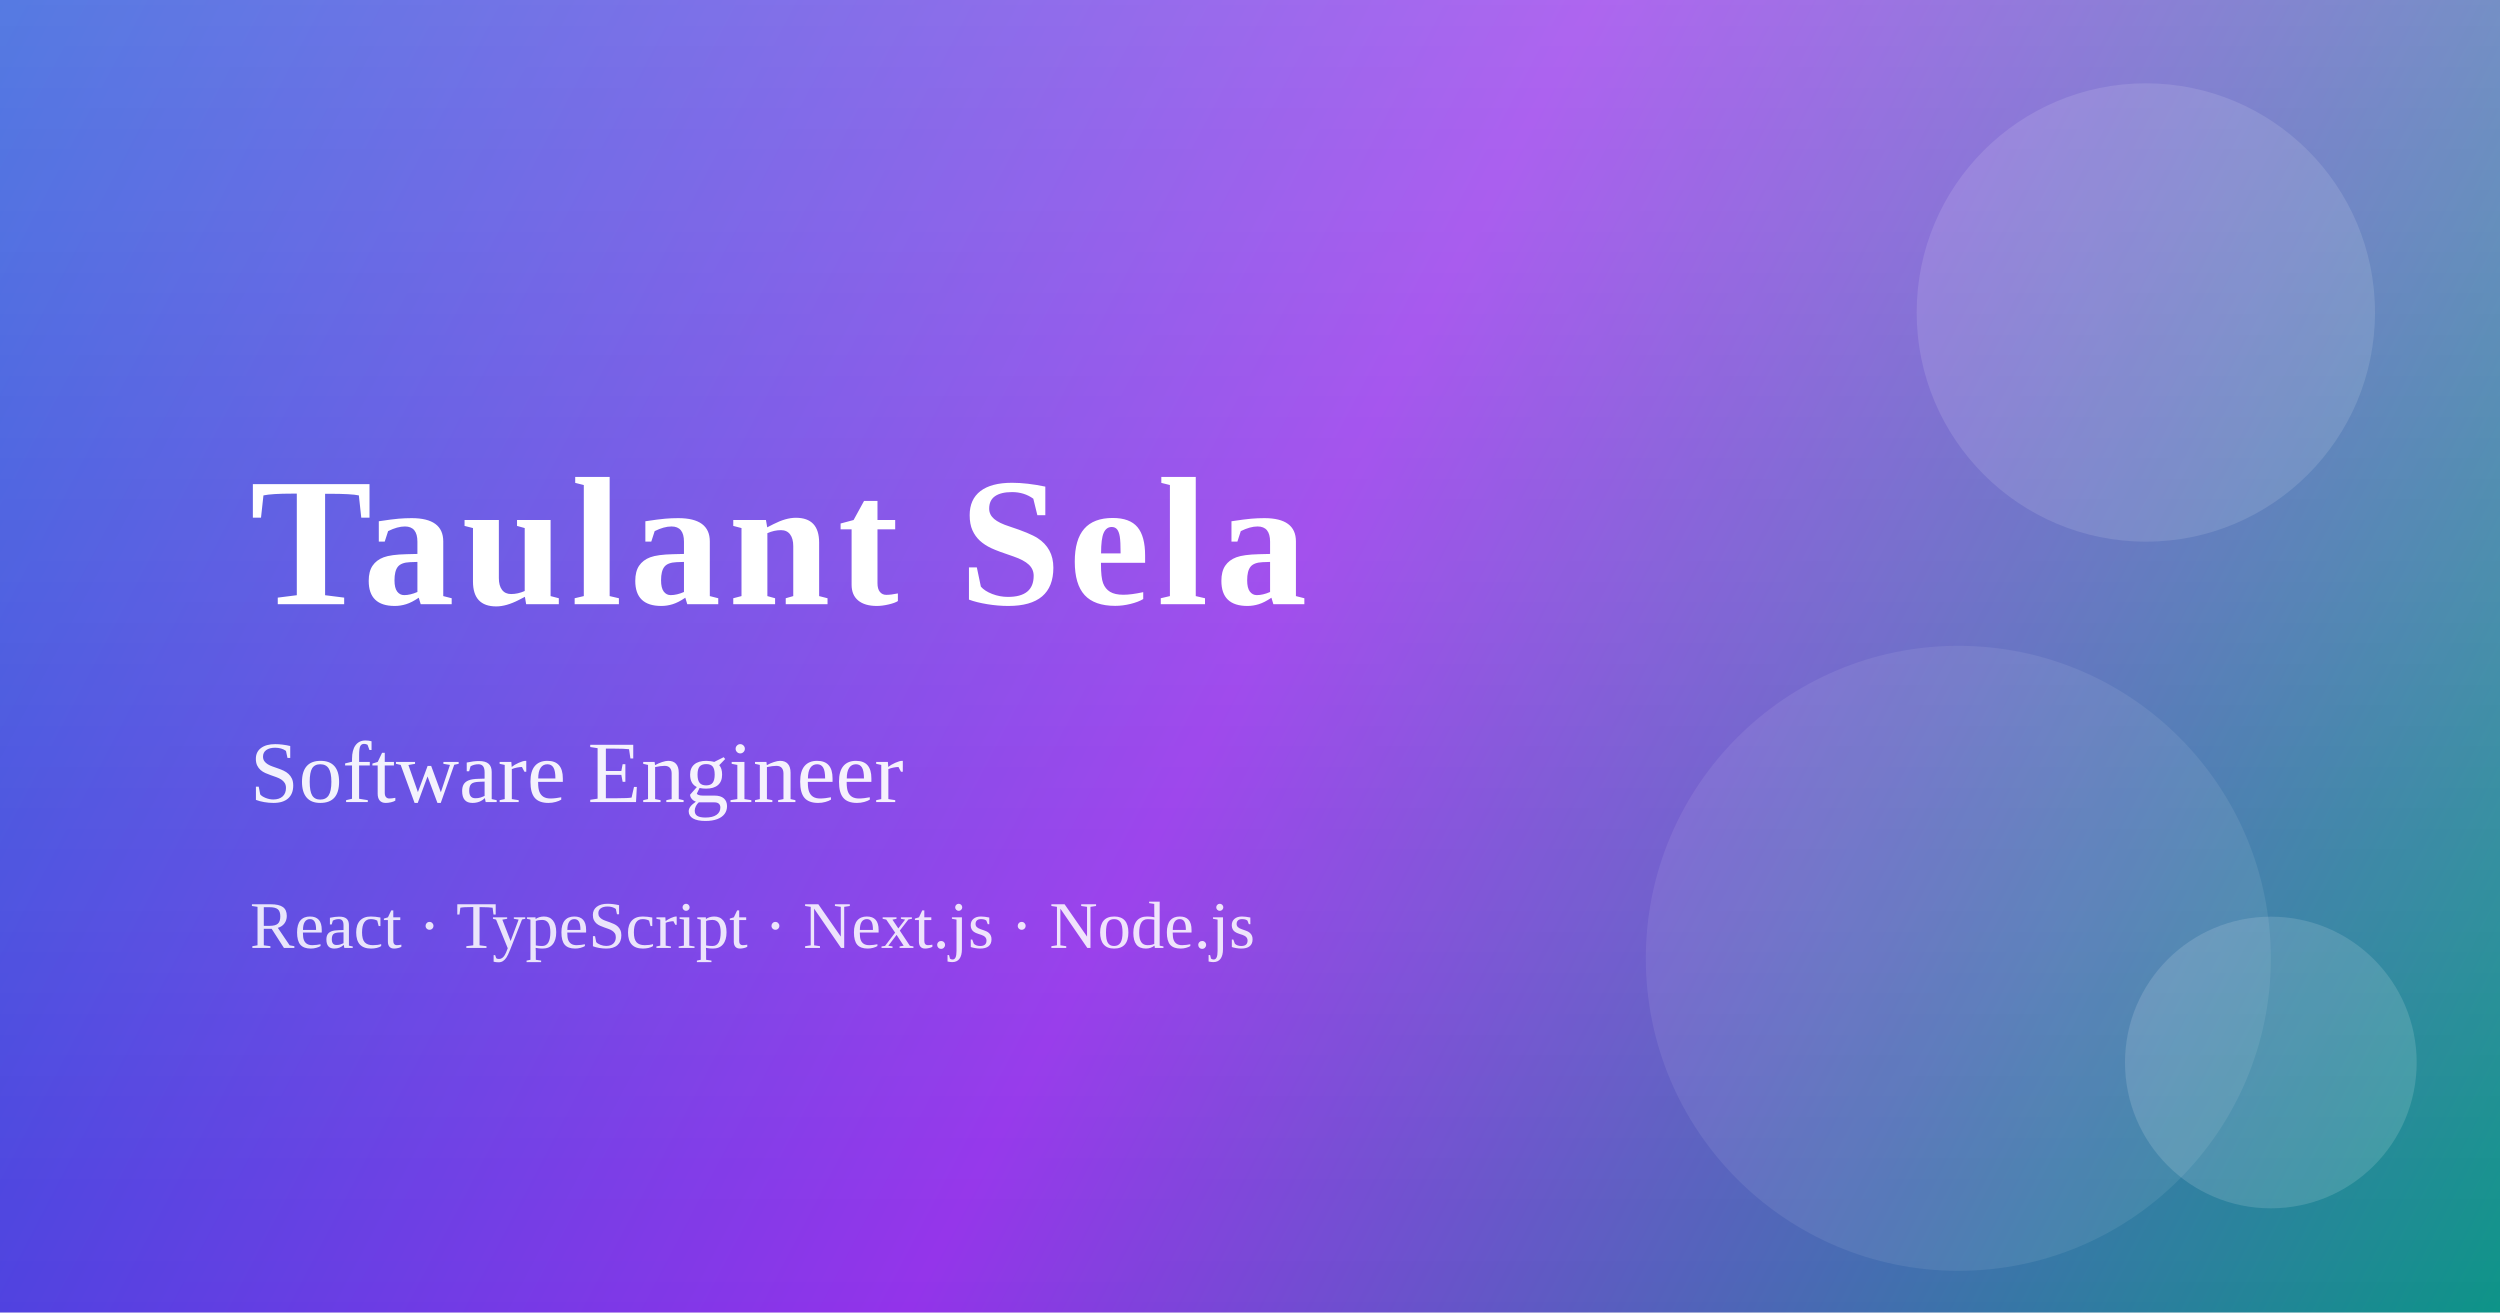
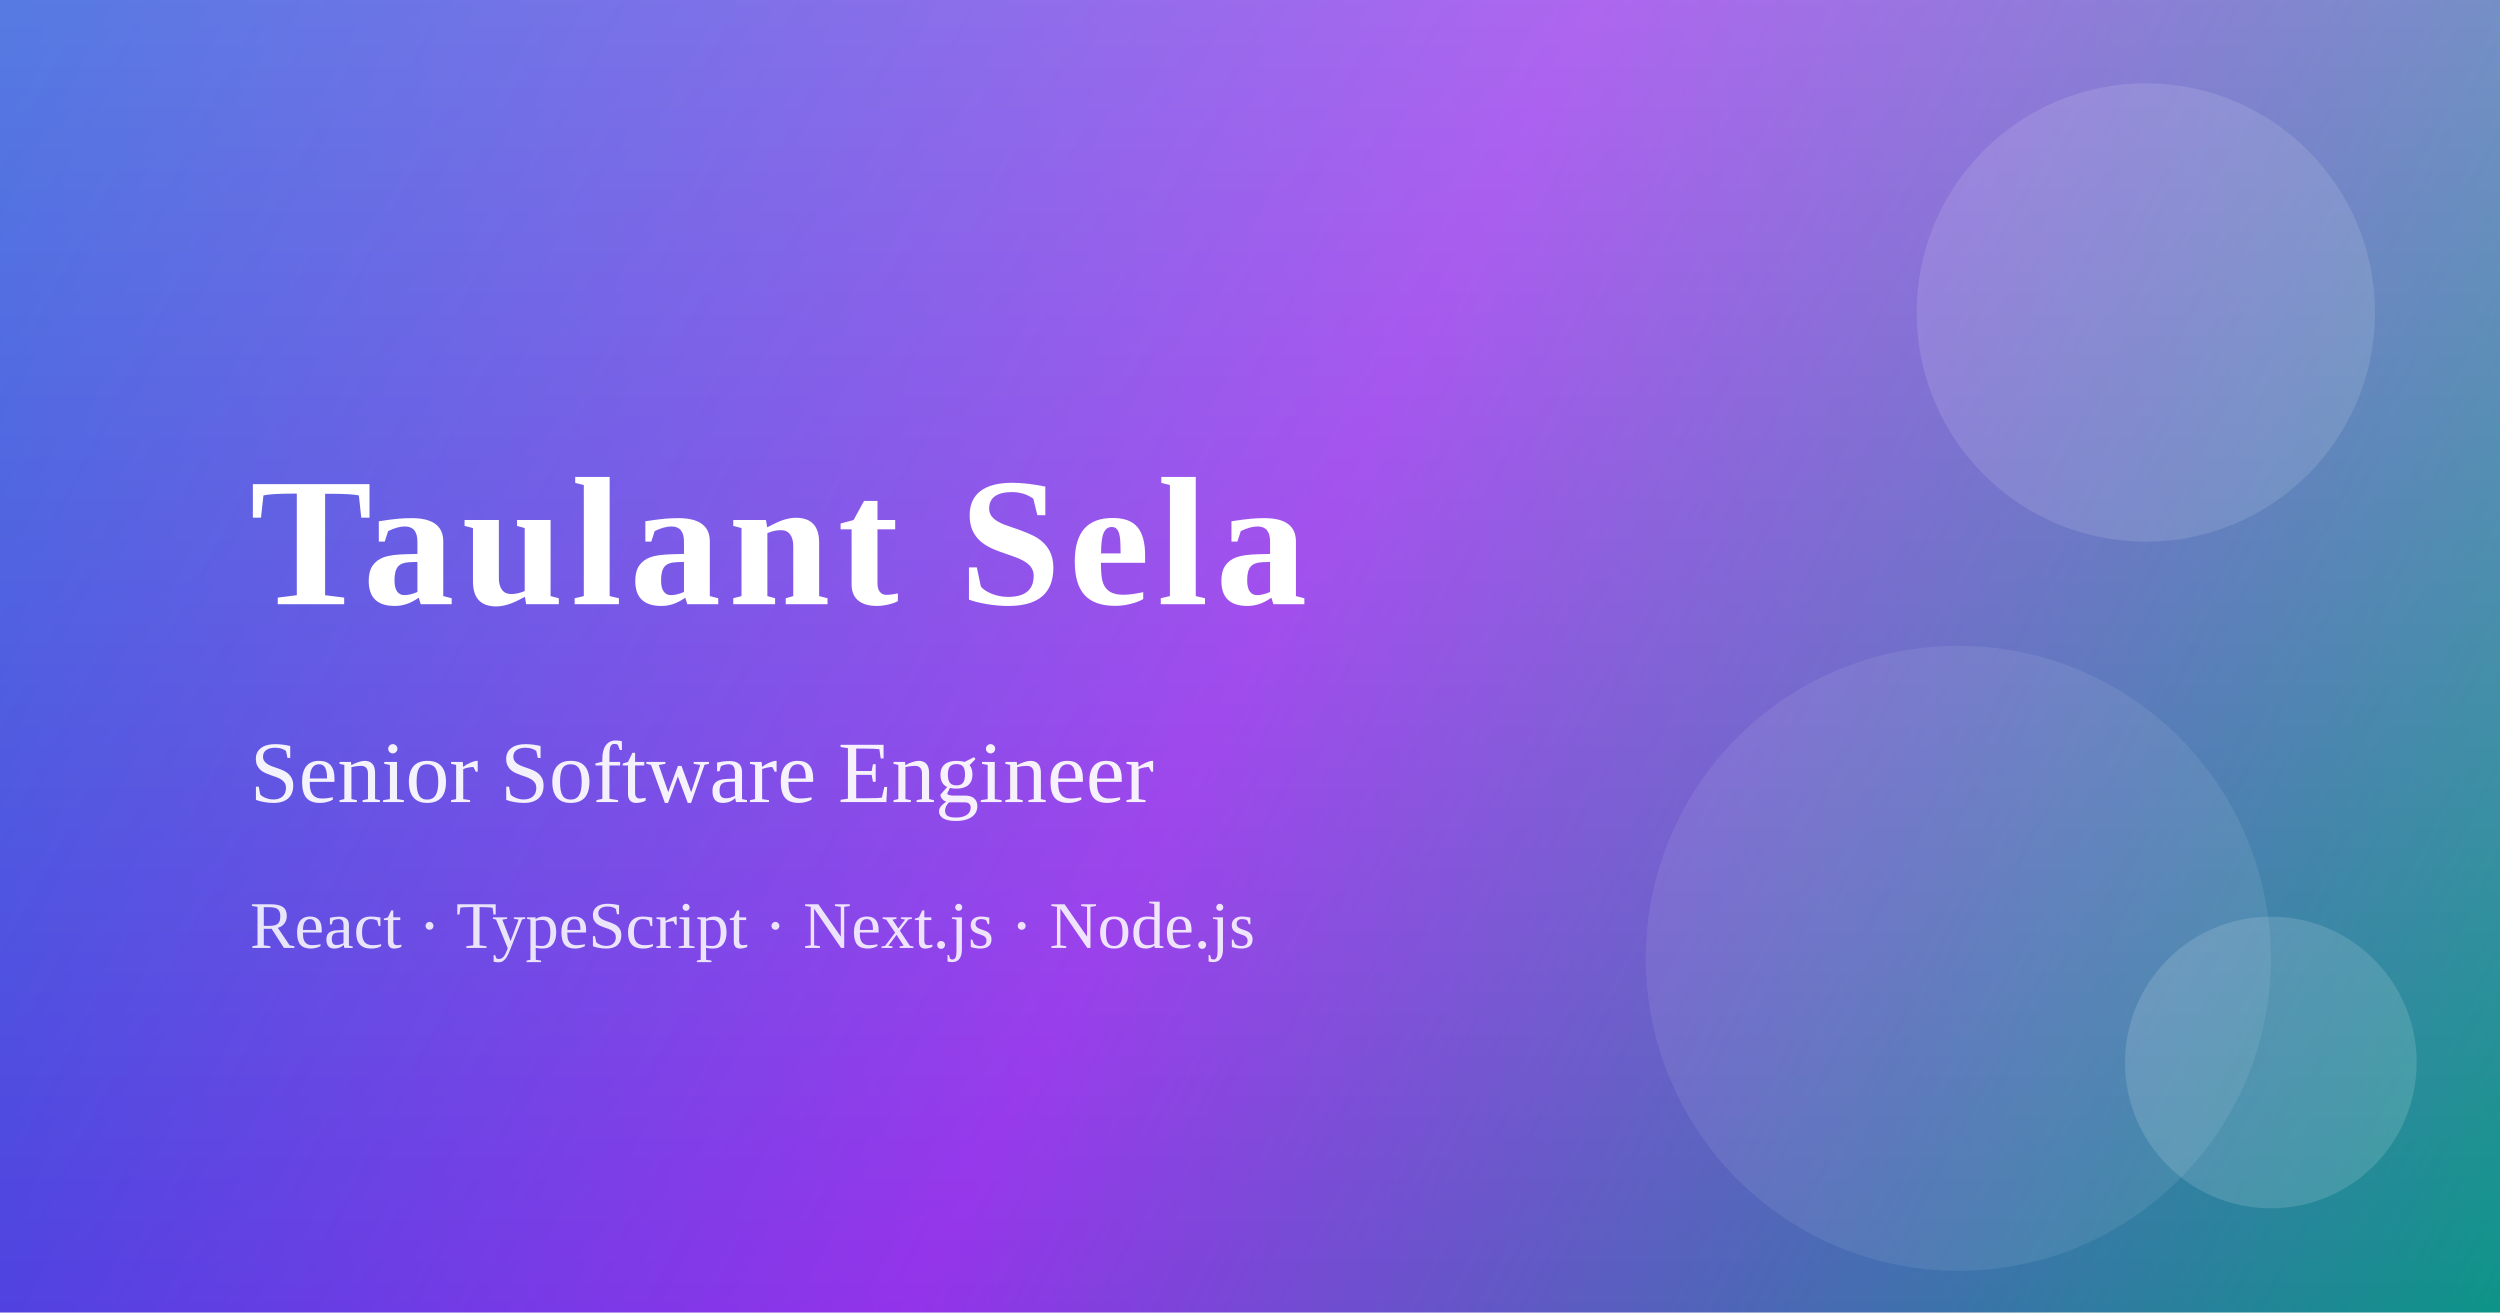
<svg xmlns="http://www.w3.org/2000/svg" width="1200" height="630" viewBox="0 0 1200 630" fill="none">
  <defs>
    <linearGradient id="gradient" x1="0" y1="0" x2="1200" y2="630" gradientUnits="userSpaceOnUse">
      <stop stop-color="#1D4ED8" />
      <stop offset="0.5" stop-color="#9333EA" />
      <stop offset="1" stop-color="#0D9488" />
    </linearGradient>
    <linearGradient id="glow" x1="600" y1="0" x2="600" y2="630" gradientUnits="userSpaceOnUse">
      <stop offset="0" stop-color="#ffffff" stop-opacity="0.25" />
      <stop offset="1" stop-color="#ffffff" stop-opacity="0" />
    </linearGradient>
  </defs>
  <rect width="1200" height="630" fill="url(#gradient)" />
  <rect width="1200" height="630" fill="url(#glow)" />
  <g fill="#ffffff">
    <text x="120" y="290" font-size="88" font-weight="700" letter-spacing="0.04em">
      Taulant Sela
    </text>
    <text x="120" y="385" font-size="42" font-weight="400" opacity="0.92">
-       Software Engineer
+       Senior Software Engineer
    </text>
    <text x="120" y="455" font-size="32" font-weight="300" opacity="0.85">
      React · TypeScript · Next.js · Node.js
    </text>
  </g>
  <circle cx="1030" cy="150" r="110" fill="#ffffff" fill-opacity="0.12" />
  <circle cx="1090" cy="510" r="70" fill="#ffffff" fill-opacity="0.14" />
  <circle cx="940" cy="460" r="150" fill="#ffffff" fill-opacity="0.08" />
</svg>
